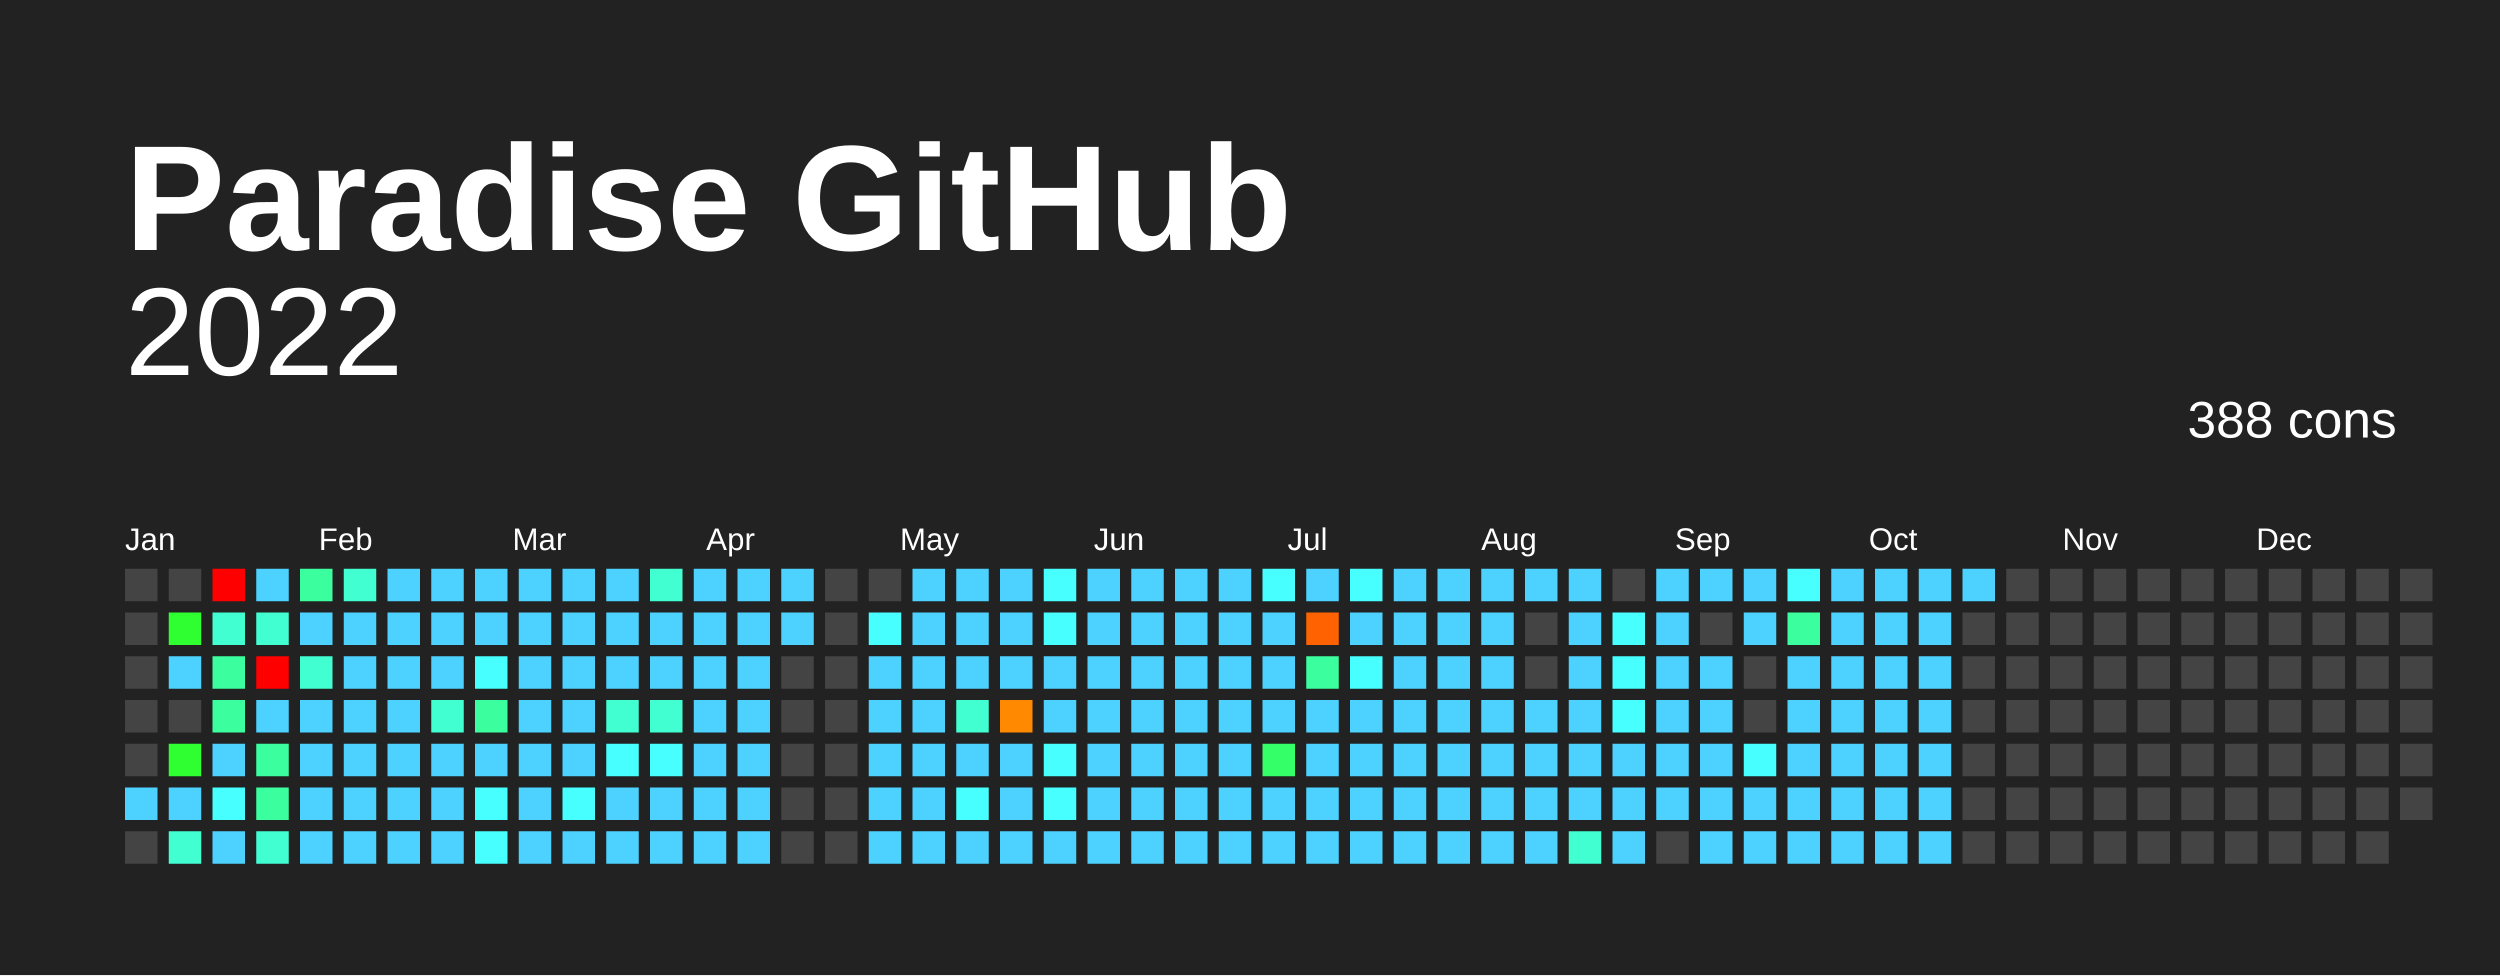
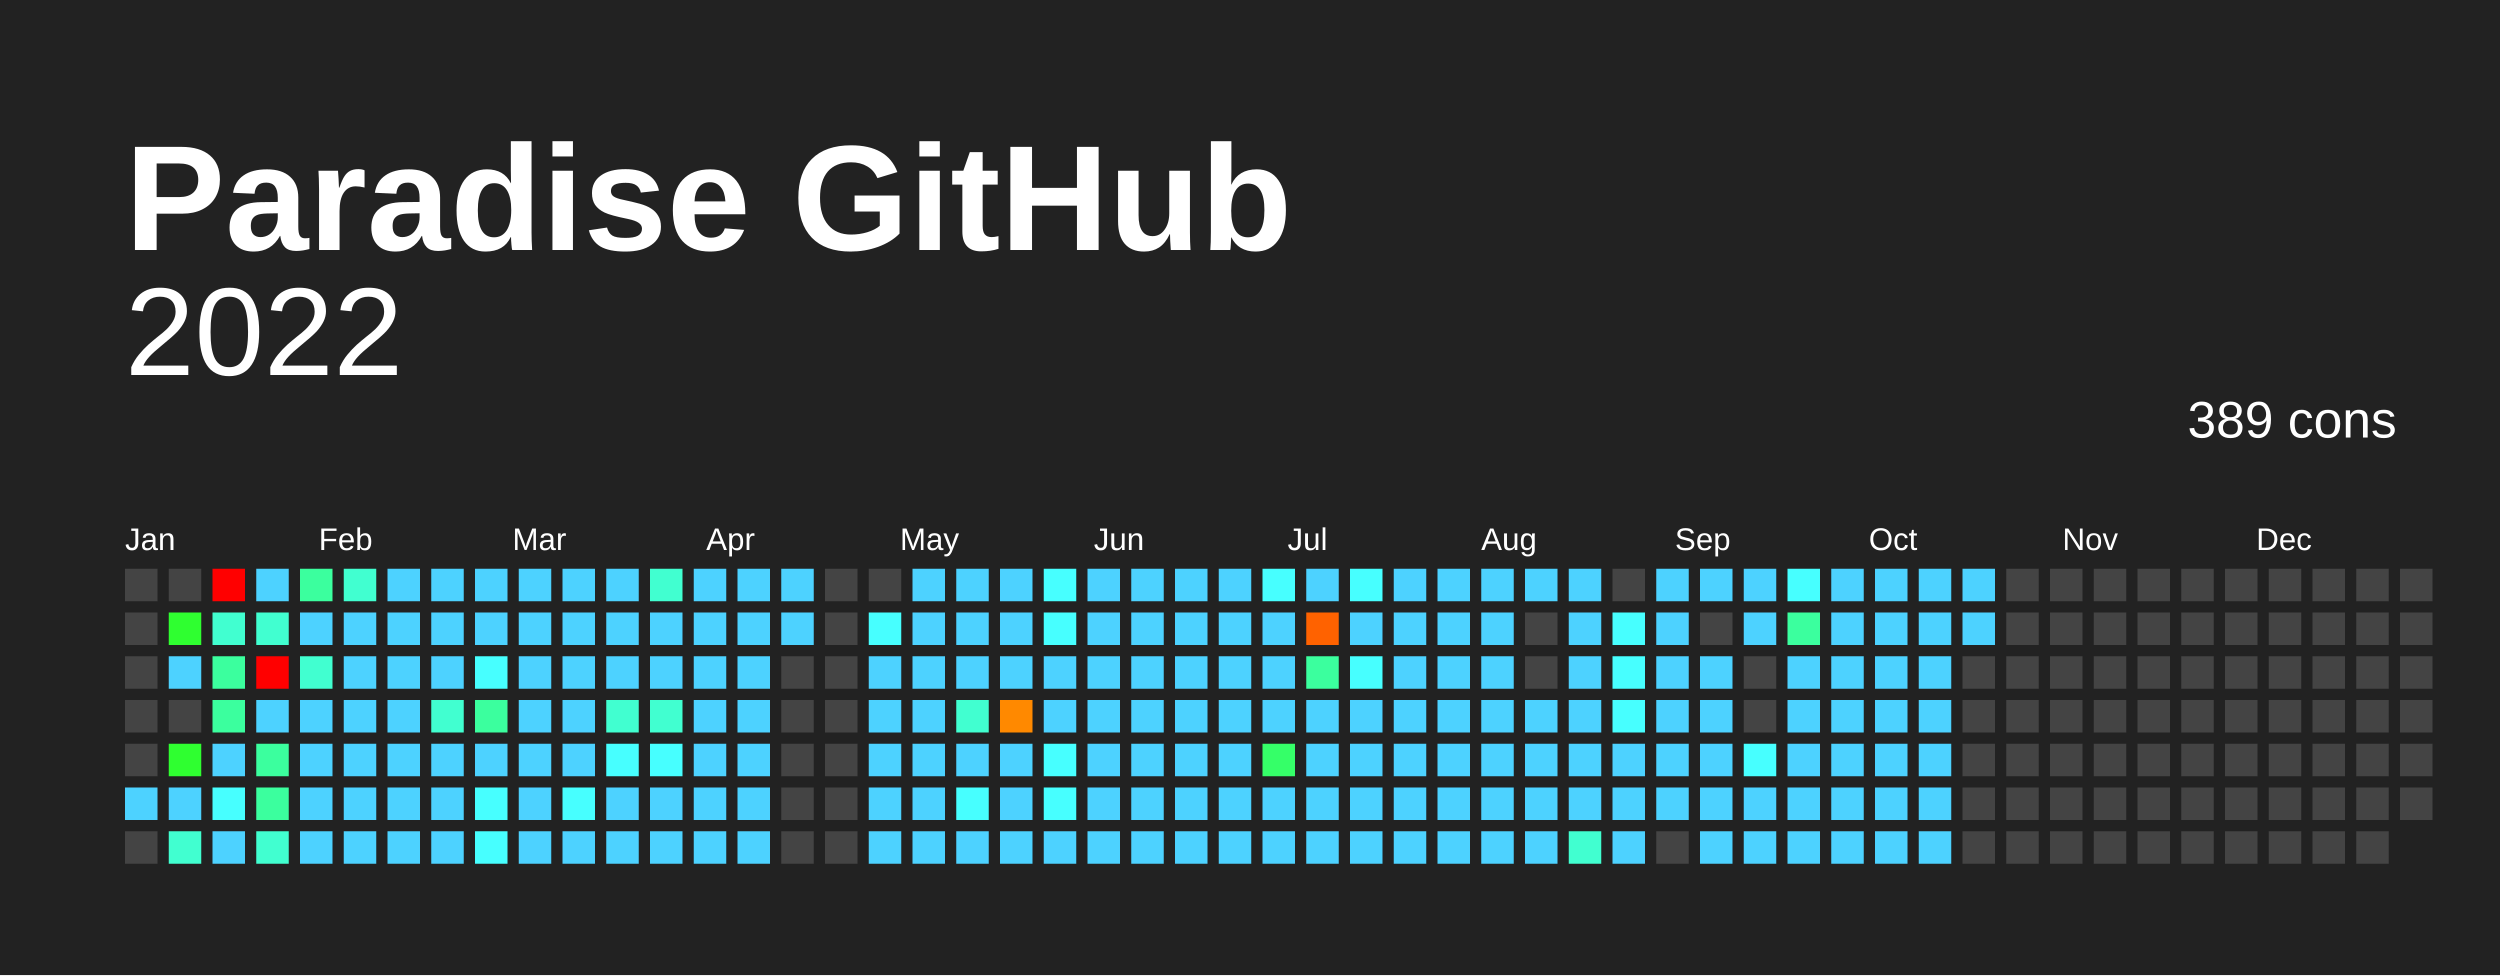
<svg xmlns="http://www.w3.org/2000/svg" baseProfile="full" height="78mm" version="1.1" viewBox="0,0,200,78" width="200mm">
  <defs />
  <rect fill="#222222" height="78" width="200" x="0" y="0" />
  <text fill="#FFFFFF" style="font-size:12px; font-family:Arial; font-weight:bold;" x="10" y="20">Paradise GitHub</text>
  <text alignment-baseline="hanging" fill="#FFFFFF" style="font-size:10.0px; font-family:Arial;" x="10" y="30">2022</text>
-   <text alignment-baseline="hanging" fill="#FFFFFF" style="font-size:4.125px; font-family:Arial;" x="175" y="35">388 cons</text>
+   <text alignment-baseline="hanging" fill="#FFFFFF" style="font-size:4.125px; font-family:Arial;" x="175" y="35">389 cons</text>
  <text fill="#FFFFFF" style="font-size:2.5px; font-family:Arial" x="10.0" y="44">Jan</text>
  <text fill="#FFFFFF" style="font-size:2.5px; font-family:Arial" x="25.5" y="44">Feb</text>
  <text fill="#FFFFFF" style="font-size:2.5px; font-family:Arial" x="41.0" y="44">Mar</text>
  <text fill="#FFFFFF" style="font-size:2.5px; font-family:Arial" x="56.5" y="44">Apr</text>
  <text fill="#FFFFFF" style="font-size:2.5px; font-family:Arial" x="72.0" y="44">May</text>
  <text fill="#FFFFFF" style="font-size:2.5px; font-family:Arial" x="87.5" y="44">Jun</text>
  <text fill="#FFFFFF" style="font-size:2.5px; font-family:Arial" x="103.0" y="44">Jul</text>
  <text fill="#FFFFFF" style="font-size:2.5px; font-family:Arial" x="118.5" y="44">Aug</text>
  <text fill="#FFFFFF" style="font-size:2.5px; font-family:Arial" x="134.0" y="44">Sep</text>
  <text fill="#FFFFFF" style="font-size:2.5px; font-family:Arial" x="149.5" y="44">Oct</text>
  <text fill="#FFFFFF" style="font-size:2.5px; font-family:Arial" x="165.0" y="44">Nov</text>
  <text fill="#FFFFFF" style="font-size:2.5px; font-family:Arial" x="180.5" y="44">Dec</text>
  <rect fill="#444444" height="2.6" width="2.6" x="10.0" y="45.5" />
  <rect fill="#444444" height="2.6" width="2.6" x="10.0" y="49.0" />
  <rect fill="#444444" height="2.6" width="2.6" x="10.0" y="52.5" />
  <rect fill="#444444" height="2.6" width="2.6" x="10.0" y="56.0" />
  <rect fill="#444444" height="2.6" width="2.6" x="10.0" y="59.5" />
  <rect fill="#4dd2ff" height="2.6" width="2.6" x="10.0" y="63.0" />
  <rect fill="#444444" height="2.6" width="2.6" x="10.0" y="66.5" />
  <rect fill="#444444" height="2.6" width="2.6" x="13.5" y="45.5" />
  <rect fill="#2fff30" height="2.6" width="2.6" x="13.5" y="49.0" />
  <rect fill="#4dd2ff" height="2.6" width="2.6" x="13.5" y="52.5" />
  <rect fill="#444444" height="2.6" width="2.6" x="13.5" y="56.0" />
  <rect fill="#2fff30" height="2.6" width="2.6" x="13.5" y="59.5" />
  <rect fill="#4dd2ff" height="2.6" width="2.6" x="13.5" y="63.0" />
  <rect fill="#41ffd0" height="2.6" width="2.6" x="13.5" y="66.5" />
  <rect fill="red" height="2.6" width="2.6" x="17.0" y="45.5" />
  <rect fill="#41ffd0" height="2.6" width="2.6" x="17.0" y="49.0" />
  <rect fill="#3bff9e" height="2.6" width="2.6" x="17.0" y="52.5" />
  <rect fill="#3bff9e" height="2.6" width="2.6" x="17.0" y="56.0" />
  <rect fill="#4dd2ff" height="2.6" width="2.6" x="17.0" y="59.5" />
  <rect fill="#47ffff" height="2.6" width="2.6" x="17.0" y="63.0" />
  <rect fill="#4dd2ff" height="2.6" width="2.6" x="17.0" y="66.5" />
  <rect fill="#4dd2ff" height="2.6" width="2.6" x="20.5" y="45.5" />
  <rect fill="#41ffd0" height="2.6" width="2.6" x="20.5" y="49.0" />
  <rect fill="red" height="2.6" width="2.6" x="20.5" y="52.5" />
  <rect fill="#4dd2ff" height="2.6" width="2.6" x="20.5" y="56.0" />
  <rect fill="#3bff9e" height="2.6" width="2.6" x="20.5" y="59.5" />
  <rect fill="#3bff9e" height="2.6" width="2.6" x="20.5" y="63.0" />
  <rect fill="#41ffd0" height="2.6" width="2.6" x="20.5" y="66.5" />
  <rect fill="#3bff9e" height="2.6" width="2.6" x="24.0" y="45.5" />
  <rect fill="#4dd2ff" height="2.6" width="2.6" x="24.0" y="49.0" />
  <rect fill="#41ffd0" height="2.6" width="2.6" x="24.0" y="52.5" />
  <rect fill="#4dd2ff" height="2.6" width="2.6" x="24.0" y="56.0" />
  <rect fill="#4dd2ff" height="2.6" width="2.6" x="24.0" y="59.5" />
  <rect fill="#4dd2ff" height="2.6" width="2.6" x="24.0" y="63.0" />
  <rect fill="#4dd2ff" height="2.6" width="2.6" x="24.0" y="66.5" />
  <rect fill="#41ffd0" height="2.6" width="2.6" x="27.5" y="45.5" />
  <rect fill="#4dd2ff" height="2.6" width="2.6" x="27.5" y="49.0" />
  <rect fill="#4dd2ff" height="2.6" width="2.6" x="27.5" y="52.5" />
  <rect fill="#4dd2ff" height="2.6" width="2.6" x="27.5" y="56.0" />
  <rect fill="#4dd2ff" height="2.6" width="2.6" x="27.5" y="59.5" />
  <rect fill="#4dd2ff" height="2.6" width="2.6" x="27.5" y="63.0" />
  <rect fill="#4dd2ff" height="2.6" width="2.6" x="27.5" y="66.5" />
  <rect fill="#4dd2ff" height="2.6" width="2.6" x="31.0" y="45.5" />
  <rect fill="#4dd2ff" height="2.6" width="2.6" x="31.0" y="49.0" />
  <rect fill="#4dd2ff" height="2.6" width="2.6" x="31.0" y="52.5" />
  <rect fill="#4dd2ff" height="2.6" width="2.6" x="31.0" y="56.0" />
  <rect fill="#4dd2ff" height="2.6" width="2.6" x="31.0" y="59.5" />
  <rect fill="#4dd2ff" height="2.6" width="2.6" x="31.0" y="63.0" />
  <rect fill="#4dd2ff" height="2.6" width="2.6" x="31.0" y="66.5" />
  <rect fill="#4dd2ff" height="2.6" width="2.6" x="34.5" y="45.5" />
  <rect fill="#4dd2ff" height="2.6" width="2.6" x="34.5" y="49.0" />
  <rect fill="#4dd2ff" height="2.6" width="2.6" x="34.5" y="52.5" />
  <rect fill="#41ffd0" height="2.6" width="2.6" x="34.5" y="56.0" />
  <rect fill="#4dd2ff" height="2.6" width="2.6" x="34.5" y="59.5" />
  <rect fill="#4dd2ff" height="2.6" width="2.6" x="34.5" y="63.0" />
  <rect fill="#4dd2ff" height="2.6" width="2.6" x="34.5" y="66.5" />
  <rect fill="#4dd2ff" height="2.6" width="2.6" x="38.0" y="45.5" />
  <rect fill="#4dd2ff" height="2.6" width="2.6" x="38.0" y="49.0" />
  <rect fill="#47ffff" height="2.6" width="2.6" x="38.0" y="52.5" />
  <rect fill="#3bff9e" height="2.6" width="2.6" x="38.0" y="56.0" />
  <rect fill="#4dd2ff" height="2.6" width="2.6" x="38.0" y="59.5" />
  <rect fill="#47ffff" height="2.6" width="2.6" x="38.0" y="63.0" />
  <rect fill="#47ffff" height="2.6" width="2.6" x="38.0" y="66.5" />
  <rect fill="#4dd2ff" height="2.6" width="2.6" x="41.5" y="45.5" />
  <rect fill="#4dd2ff" height="2.6" width="2.6" x="41.5" y="49.0" />
  <rect fill="#4dd2ff" height="2.6" width="2.6" x="41.5" y="52.5" />
  <rect fill="#4dd2ff" height="2.6" width="2.6" x="41.5" y="56.0" />
  <rect fill="#4dd2ff" height="2.6" width="2.6" x="41.5" y="59.5" />
  <rect fill="#4dd2ff" height="2.6" width="2.6" x="41.5" y="63.0" />
  <rect fill="#4dd2ff" height="2.6" width="2.6" x="41.5" y="66.5" />
  <rect fill="#4dd2ff" height="2.6" width="2.6" x="45.0" y="45.5" />
  <rect fill="#4dd2ff" height="2.6" width="2.6" x="45.0" y="49.0" />
  <rect fill="#4dd2ff" height="2.6" width="2.6" x="45.0" y="52.5" />
  <rect fill="#4dd2ff" height="2.6" width="2.6" x="45.0" y="56.0" />
  <rect fill="#4dd2ff" height="2.6" width="2.6" x="45.0" y="59.5" />
  <rect fill="#47ffff" height="2.6" width="2.6" x="45.0" y="63.0" />
  <rect fill="#4dd2ff" height="2.6" width="2.6" x="45.0" y="66.5" />
  <rect fill="#4dd2ff" height="2.6" width="2.6" x="48.5" y="45.5" />
  <rect fill="#4dd2ff" height="2.6" width="2.6" x="48.5" y="49.0" />
  <rect fill="#4dd2ff" height="2.6" width="2.6" x="48.5" y="52.5" />
  <rect fill="#41ffd0" height="2.6" width="2.6" x="48.5" y="56.0" />
  <rect fill="#47ffff" height="2.6" width="2.6" x="48.5" y="59.5" />
  <rect fill="#4dd2ff" height="2.6" width="2.6" x="48.5" y="63.0" />
  <rect fill="#4dd2ff" height="2.6" width="2.6" x="48.5" y="66.5" />
  <rect fill="#41ffd0" height="2.6" width="2.6" x="52.0" y="45.5" />
  <rect fill="#4dd2ff" height="2.6" width="2.6" x="52.0" y="49.0" />
  <rect fill="#4dd2ff" height="2.6" width="2.6" x="52.0" y="52.5" />
  <rect fill="#41ffd0" height="2.6" width="2.6" x="52.0" y="56.0" />
  <rect fill="#47ffff" height="2.6" width="2.6" x="52.0" y="59.5" />
  <rect fill="#4dd2ff" height="2.6" width="2.6" x="52.0" y="63.0" />
  <rect fill="#4dd2ff" height="2.6" width="2.6" x="52.0" y="66.5" />
  <rect fill="#4dd2ff" height="2.6" width="2.6" x="55.5" y="45.5" />
  <rect fill="#4dd2ff" height="2.6" width="2.6" x="55.5" y="49.0" />
  <rect fill="#4dd2ff" height="2.6" width="2.6" x="55.5" y="52.5" />
  <rect fill="#4dd2ff" height="2.6" width="2.6" x="55.5" y="56.0" />
  <rect fill="#4dd2ff" height="2.6" width="2.6" x="55.5" y="59.5" />
  <rect fill="#4dd2ff" height="2.6" width="2.6" x="55.5" y="63.0" />
  <rect fill="#4dd2ff" height="2.6" width="2.6" x="55.5" y="66.5" />
  <rect fill="#4dd2ff" height="2.6" width="2.6" x="59.0" y="45.5" />
  <rect fill="#4dd2ff" height="2.6" width="2.6" x="59.0" y="49.0" />
  <rect fill="#4dd2ff" height="2.6" width="2.6" x="59.0" y="52.5" />
  <rect fill="#4dd2ff" height="2.6" width="2.6" x="59.0" y="56.0" />
  <rect fill="#4dd2ff" height="2.6" width="2.6" x="59.0" y="59.5" />
  <rect fill="#4dd2ff" height="2.6" width="2.6" x="59.0" y="63.0" />
  <rect fill="#4dd2ff" height="2.6" width="2.6" x="59.0" y="66.5" />
  <rect fill="#4dd2ff" height="2.6" width="2.6" x="62.5" y="45.5" />
  <rect fill="#4dd2ff" height="2.6" width="2.6" x="62.5" y="49.0" />
  <rect fill="#444444" height="2.6" width="2.6" x="62.5" y="52.5" />
  <rect fill="#444444" height="2.6" width="2.6" x="62.5" y="56.0" />
  <rect fill="#444444" height="2.6" width="2.6" x="62.5" y="59.5" />
  <rect fill="#444444" height="2.6" width="2.6" x="62.5" y="63.0" />
  <rect fill="#444444" height="2.6" width="2.6" x="62.5" y="66.5" />
  <rect fill="#444444" height="2.6" width="2.6" x="66.0" y="45.5" />
  <rect fill="#444444" height="2.6" width="2.6" x="66.0" y="49.0" />
  <rect fill="#444444" height="2.6" width="2.6" x="66.0" y="52.5" />
  <rect fill="#444444" height="2.6" width="2.6" x="66.0" y="56.0" />
  <rect fill="#444444" height="2.6" width="2.6" x="66.0" y="59.5" />
  <rect fill="#444444" height="2.6" width="2.6" x="66.0" y="63.0" />
  <rect fill="#444444" height="2.6" width="2.6" x="66.0" y="66.5" />
  <rect fill="#444444" height="2.6" width="2.6" x="69.5" y="45.5" />
  <rect fill="#47ffff" height="2.6" width="2.6" x="69.5" y="49.0" />
  <rect fill="#4dd2ff" height="2.6" width="2.6" x="69.5" y="52.5" />
  <rect fill="#4dd2ff" height="2.6" width="2.6" x="69.5" y="56.0" />
  <rect fill="#4dd2ff" height="2.6" width="2.6" x="69.5" y="59.5" />
  <rect fill="#4dd2ff" height="2.6" width="2.6" x="69.5" y="63.0" />
  <rect fill="#4dd2ff" height="2.6" width="2.6" x="69.5" y="66.5" />
  <rect fill="#4dd2ff" height="2.6" width="2.6" x="73.0" y="45.5" />
  <rect fill="#4dd2ff" height="2.6" width="2.6" x="73.0" y="49.0" />
  <rect fill="#4dd2ff" height="2.6" width="2.6" x="73.0" y="52.5" />
  <rect fill="#4dd2ff" height="2.6" width="2.6" x="73.0" y="56.0" />
  <rect fill="#4dd2ff" height="2.6" width="2.6" x="73.0" y="59.5" />
  <rect fill="#4dd2ff" height="2.6" width="2.6" x="73.0" y="63.0" />
  <rect fill="#4dd2ff" height="2.6" width="2.6" x="73.0" y="66.5" />
  <rect fill="#4dd2ff" height="2.6" width="2.6" x="76.5" y="45.5" />
  <rect fill="#4dd2ff" height="2.6" width="2.6" x="76.5" y="49.0" />
  <rect fill="#4dd2ff" height="2.6" width="2.6" x="76.5" y="52.5" />
  <rect fill="#41ffd0" height="2.6" width="2.6" x="76.5" y="56.0" />
  <rect fill="#4dd2ff" height="2.6" width="2.6" x="76.5" y="59.5" />
  <rect fill="#47ffff" height="2.6" width="2.6" x="76.5" y="63.0" />
  <rect fill="#4dd2ff" height="2.6" width="2.6" x="76.5" y="66.5" />
  <rect fill="#4dd2ff" height="2.6" width="2.6" x="80.0" y="45.5" />
  <rect fill="#4dd2ff" height="2.6" width="2.6" x="80.0" y="49.0" />
  <rect fill="#4dd2ff" height="2.6" width="2.6" x="80.0" y="52.5" />
  <rect fill="#ff8900" height="2.6" width="2.6" x="80.0" y="56.0" />
  <rect fill="#4dd2ff" height="2.6" width="2.6" x="80.0" y="59.5" />
  <rect fill="#4dd2ff" height="2.6" width="2.6" x="80.0" y="63.0" />
  <rect fill="#4dd2ff" height="2.6" width="2.6" x="80.0" y="66.5" />
  <rect fill="#47ffff" height="2.6" width="2.6" x="83.5" y="45.5" />
  <rect fill="#47ffff" height="2.6" width="2.6" x="83.5" y="49.0" />
  <rect fill="#4dd2ff" height="2.6" width="2.6" x="83.5" y="52.5" />
  <rect fill="#4dd2ff" height="2.6" width="2.6" x="83.5" y="56.0" />
  <rect fill="#47ffff" height="2.6" width="2.6" x="83.5" y="59.5" />
  <rect fill="#47ffff" height="2.6" width="2.6" x="83.5" y="63.0" />
  <rect fill="#4dd2ff" height="2.6" width="2.6" x="83.5" y="66.5" />
  <rect fill="#4dd2ff" height="2.6" width="2.6" x="87.0" y="45.5" />
  <rect fill="#4dd2ff" height="2.6" width="2.6" x="87.0" y="49.0" />
  <rect fill="#4dd2ff" height="2.6" width="2.6" x="87.0" y="52.5" />
  <rect fill="#4dd2ff" height="2.6" width="2.6" x="87.0" y="56.0" />
  <rect fill="#4dd2ff" height="2.6" width="2.6" x="87.0" y="59.5" />
  <rect fill="#4dd2ff" height="2.6" width="2.6" x="87.0" y="63.0" />
  <rect fill="#4dd2ff" height="2.6" width="2.6" x="87.0" y="66.5" />
  <rect fill="#4dd2ff" height="2.6" width="2.6" x="90.5" y="45.5" />
  <rect fill="#4dd2ff" height="2.6" width="2.6" x="90.5" y="49.0" />
  <rect fill="#4dd2ff" height="2.6" width="2.6" x="90.5" y="52.5" />
  <rect fill="#4dd2ff" height="2.6" width="2.6" x="90.5" y="56.0" />
  <rect fill="#4dd2ff" height="2.6" width="2.6" x="90.5" y="59.5" />
  <rect fill="#4dd2ff" height="2.6" width="2.6" x="90.5" y="63.0" />
  <rect fill="#4dd2ff" height="2.6" width="2.6" x="90.5" y="66.5" />
  <rect fill="#4dd2ff" height="2.6" width="2.6" x="94.0" y="45.5" />
  <rect fill="#4dd2ff" height="2.6" width="2.6" x="94.0" y="49.0" />
  <rect fill="#4dd2ff" height="2.6" width="2.6" x="94.0" y="52.5" />
  <rect fill="#4dd2ff" height="2.6" width="2.6" x="94.0" y="56.0" />
  <rect fill="#4dd2ff" height="2.6" width="2.6" x="94.0" y="59.5" />
  <rect fill="#4dd2ff" height="2.6" width="2.6" x="94.0" y="63.0" />
  <rect fill="#4dd2ff" height="2.6" width="2.6" x="94.0" y="66.5" />
  <rect fill="#4dd2ff" height="2.6" width="2.6" x="97.5" y="45.5" />
  <rect fill="#4dd2ff" height="2.6" width="2.6" x="97.5" y="49.0" />
  <rect fill="#4dd2ff" height="2.6" width="2.6" x="97.5" y="52.5" />
  <rect fill="#4dd2ff" height="2.6" width="2.6" x="97.5" y="56.0" />
  <rect fill="#4dd2ff" height="2.6" width="2.6" x="97.5" y="59.5" />
  <rect fill="#4dd2ff" height="2.6" width="2.6" x="97.5" y="63.0" />
  <rect fill="#4dd2ff" height="2.6" width="2.6" x="97.5" y="66.5" />
  <rect fill="#47ffff" height="2.6" width="2.6" x="101.0" y="45.5" />
  <rect fill="#4dd2ff" height="2.6" width="2.6" x="101.0" y="49.0" />
  <rect fill="#4dd2ff" height="2.6" width="2.6" x="101.0" y="52.5" />
  <rect fill="#4dd2ff" height="2.6" width="2.6" x="101.0" y="56.0" />
  <rect fill="#35ff68" height="2.6" width="2.6" x="101.0" y="59.5" />
  <rect fill="#4dd2ff" height="2.6" width="2.6" x="101.0" y="63.0" />
  <rect fill="#4dd2ff" height="2.6" width="2.6" x="101.0" y="66.5" />
  <rect fill="#4dd2ff" height="2.6" width="2.6" x="104.5" y="45.5" />
  <rect fill="#ff6200" height="2.6" width="2.6" x="104.5" y="49.0" />
  <rect fill="#3bff9e" height="2.6" width="2.6" x="104.5" y="52.5" />
  <rect fill="#4dd2ff" height="2.6" width="2.6" x="104.5" y="56.0" />
  <rect fill="#4dd2ff" height="2.6" width="2.6" x="104.5" y="59.5" />
  <rect fill="#4dd2ff" height="2.6" width="2.6" x="104.5" y="63.0" />
  <rect fill="#4dd2ff" height="2.6" width="2.6" x="104.5" y="66.5" />
  <rect fill="#47ffff" height="2.6" width="2.6" x="108.0" y="45.5" />
  <rect fill="#4dd2ff" height="2.6" width="2.6" x="108.0" y="49.0" />
  <rect fill="#47ffff" height="2.6" width="2.6" x="108.0" y="52.5" />
  <rect fill="#4dd2ff" height="2.6" width="2.6" x="108.0" y="56.0" />
  <rect fill="#4dd2ff" height="2.6" width="2.6" x="108.0" y="59.5" />
  <rect fill="#4dd2ff" height="2.6" width="2.6" x="108.0" y="63.0" />
  <rect fill="#4dd2ff" height="2.6" width="2.6" x="108.0" y="66.5" />
  <rect fill="#4dd2ff" height="2.6" width="2.6" x="111.5" y="45.5" />
  <rect fill="#4dd2ff" height="2.6" width="2.6" x="111.5" y="49.0" />
  <rect fill="#4dd2ff" height="2.6" width="2.6" x="111.5" y="52.5" />
  <rect fill="#4dd2ff" height="2.6" width="2.6" x="111.5" y="56.0" />
  <rect fill="#4dd2ff" height="2.6" width="2.6" x="111.5" y="59.5" />
  <rect fill="#4dd2ff" height="2.6" width="2.6" x="111.5" y="63.0" />
  <rect fill="#4dd2ff" height="2.6" width="2.6" x="111.5" y="66.5" />
  <rect fill="#4dd2ff" height="2.6" width="2.6" x="115.0" y="45.5" />
  <rect fill="#4dd2ff" height="2.6" width="2.6" x="115.0" y="49.0" />
  <rect fill="#4dd2ff" height="2.6" width="2.6" x="115.0" y="52.5" />
  <rect fill="#4dd2ff" height="2.6" width="2.6" x="115.0" y="56.0" />
  <rect fill="#4dd2ff" height="2.6" width="2.6" x="115.0" y="59.5" />
  <rect fill="#4dd2ff" height="2.6" width="2.6" x="115.0" y="63.0" />
  <rect fill="#4dd2ff" height="2.6" width="2.6" x="115.0" y="66.5" />
  <rect fill="#4dd2ff" height="2.6" width="2.6" x="118.5" y="45.5" />
  <rect fill="#4dd2ff" height="2.6" width="2.6" x="118.5" y="49.0" />
  <rect fill="#4dd2ff" height="2.6" width="2.6" x="118.5" y="52.5" />
  <rect fill="#4dd2ff" height="2.6" width="2.6" x="118.5" y="56.0" />
  <rect fill="#4dd2ff" height="2.6" width="2.6" x="118.5" y="59.5" />
  <rect fill="#4dd2ff" height="2.6" width="2.6" x="118.5" y="63.0" />
  <rect fill="#4dd2ff" height="2.6" width="2.6" x="118.5" y="66.5" />
  <rect fill="#4dd2ff" height="2.6" width="2.6" x="122.0" y="45.5" />
  <rect fill="#444444" height="2.6" width="2.6" x="122.0" y="49.0" />
  <rect fill="#444444" height="2.6" width="2.6" x="122.0" y="52.5" />
  <rect fill="#4dd2ff" height="2.6" width="2.6" x="122.0" y="56.0" />
  <rect fill="#4dd2ff" height="2.6" width="2.6" x="122.0" y="59.5" />
  <rect fill="#4dd2ff" height="2.6" width="2.6" x="122.0" y="63.0" />
  <rect fill="#4dd2ff" height="2.6" width="2.6" x="122.0" y="66.5" />
  <rect fill="#4dd2ff" height="2.6" width="2.6" x="125.5" y="45.5" />
  <rect fill="#4dd2ff" height="2.6" width="2.6" x="125.5" y="49.0" />
  <rect fill="#4dd2ff" height="2.6" width="2.6" x="125.5" y="52.5" />
  <rect fill="#4dd2ff" height="2.6" width="2.6" x="125.5" y="56.0" />
  <rect fill="#4dd2ff" height="2.6" width="2.6" x="125.5" y="59.5" />
  <rect fill="#4dd2ff" height="2.6" width="2.6" x="125.5" y="63.0" />
  <rect fill="#41ffd0" height="2.6" width="2.6" x="125.5" y="66.5" />
  <rect fill="#444444" height="2.6" width="2.6" x="129.0" y="45.5" />
  <rect fill="#47ffff" height="2.6" width="2.6" x="129.0" y="49.0" />
  <rect fill="#47ffff" height="2.6" width="2.6" x="129.0" y="52.5" />
  <rect fill="#47ffff" height="2.6" width="2.6" x="129.0" y="56.0" />
  <rect fill="#4dd2ff" height="2.6" width="2.6" x="129.0" y="59.5" />
  <rect fill="#4dd2ff" height="2.6" width="2.6" x="129.0" y="63.0" />
  <rect fill="#4dd2ff" height="2.6" width="2.6" x="129.0" y="66.5" />
  <rect fill="#4dd2ff" height="2.6" width="2.6" x="132.5" y="45.5" />
  <rect fill="#4dd2ff" height="2.6" width="2.6" x="132.5" y="49.0" />
  <rect fill="#4dd2ff" height="2.6" width="2.6" x="132.5" y="52.5" />
  <rect fill="#4dd2ff" height="2.6" width="2.6" x="132.5" y="56.0" />
  <rect fill="#4dd2ff" height="2.6" width="2.6" x="132.5" y="59.5" />
  <rect fill="#4dd2ff" height="2.6" width="2.6" x="132.5" y="63.0" />
  <rect fill="#444444" height="2.6" width="2.6" x="132.5" y="66.5" />
  <rect fill="#4dd2ff" height="2.6" width="2.6" x="136.0" y="45.5" />
  <rect fill="#444444" height="2.6" width="2.6" x="136.0" y="49.0" />
  <rect fill="#4dd2ff" height="2.6" width="2.6" x="136.0" y="52.5" />
  <rect fill="#4dd2ff" height="2.6" width="2.6" x="136.0" y="56.0" />
  <rect fill="#4dd2ff" height="2.6" width="2.6" x="136.0" y="59.5" />
  <rect fill="#4dd2ff" height="2.6" width="2.6" x="136.0" y="63.0" />
  <rect fill="#4dd2ff" height="2.6" width="2.6" x="136.0" y="66.5" />
  <rect fill="#4dd2ff" height="2.6" width="2.6" x="139.5" y="45.5" />
  <rect fill="#4dd2ff" height="2.6" width="2.6" x="139.5" y="49.0" />
  <rect fill="#444444" height="2.6" width="2.6" x="139.5" y="52.5" />
  <rect fill="#444444" height="2.6" width="2.6" x="139.5" y="56.0" />
  <rect fill="#47ffff" height="2.6" width="2.6" x="139.5" y="59.5" />
  <rect fill="#4dd2ff" height="2.6" width="2.6" x="139.5" y="63.0" />
  <rect fill="#4dd2ff" height="2.6" width="2.6" x="139.5" y="66.5" />
  <rect fill="#47ffff" height="2.6" width="2.6" x="143.0" y="45.5" />
  <rect fill="#3bff9e" height="2.6" width="2.6" x="143.0" y="49.0" />
  <rect fill="#4dd2ff" height="2.6" width="2.6" x="143.0" y="52.5" />
  <rect fill="#4dd2ff" height="2.6" width="2.6" x="143.0" y="56.0" />
  <rect fill="#4dd2ff" height="2.6" width="2.6" x="143.0" y="59.5" />
  <rect fill="#4dd2ff" height="2.6" width="2.6" x="143.0" y="63.0" />
  <rect fill="#4dd2ff" height="2.6" width="2.6" x="143.0" y="66.5" />
  <rect fill="#4dd2ff" height="2.6" width="2.6" x="146.5" y="45.5" />
  <rect fill="#4dd2ff" height="2.6" width="2.6" x="146.5" y="49.0" />
  <rect fill="#4dd2ff" height="2.6" width="2.6" x="146.5" y="52.5" />
  <rect fill="#4dd2ff" height="2.6" width="2.6" x="146.5" y="56.0" />
  <rect fill="#4dd2ff" height="2.6" width="2.6" x="146.5" y="59.5" />
  <rect fill="#4dd2ff" height="2.6" width="2.6" x="146.5" y="63.0" />
  <rect fill="#4dd2ff" height="2.6" width="2.6" x="146.5" y="66.5" />
  <rect fill="#4dd2ff" height="2.6" width="2.6" x="150.0" y="45.5" />
  <rect fill="#4dd2ff" height="2.6" width="2.6" x="150.0" y="49.0" />
  <rect fill="#4dd2ff" height="2.6" width="2.6" x="150.0" y="52.5" />
  <rect fill="#4dd2ff" height="2.6" width="2.6" x="150.0" y="56.0" />
  <rect fill="#4dd2ff" height="2.6" width="2.6" x="150.0" y="59.5" />
  <rect fill="#4dd2ff" height="2.6" width="2.6" x="150.0" y="63.0" />
  <rect fill="#4dd2ff" height="2.6" width="2.6" x="150.0" y="66.5" />
  <rect fill="#4dd2ff" height="2.6" width="2.6" x="153.5" y="45.5" />
  <rect fill="#4dd2ff" height="2.6" width="2.6" x="153.5" y="49.0" />
  <rect fill="#4dd2ff" height="2.6" width="2.6" x="153.5" y="52.5" />
  <rect fill="#4dd2ff" height="2.6" width="2.6" x="153.5" y="56.0" />
  <rect fill="#4dd2ff" height="2.6" width="2.6" x="153.5" y="59.5" />
  <rect fill="#4dd2ff" height="2.6" width="2.6" x="153.5" y="63.0" />
  <rect fill="#4dd2ff" height="2.6" width="2.6" x="153.5" y="66.5" />
  <rect fill="#4dd2ff" height="2.6" width="2.6" x="157.0" y="45.5" />
-   <rect fill="#444444" height="2.6" width="2.6" x="157.0" y="49.0" />
+   <rect fill="#4dd2ff" height="2.6" width="2.6" x="157.0" y="49.0" />
  <rect fill="#444444" height="2.6" width="2.6" x="157.0" y="52.5" />
  <rect fill="#444444" height="2.6" width="2.6" x="157.0" y="56.0" />
  <rect fill="#444444" height="2.6" width="2.6" x="157.0" y="59.5" />
  <rect fill="#444444" height="2.6" width="2.6" x="157.0" y="63.0" />
  <rect fill="#444444" height="2.6" width="2.6" x="157.0" y="66.5" />
  <rect fill="#444444" height="2.6" width="2.6" x="160.5" y="45.5" />
  <rect fill="#444444" height="2.6" width="2.6" x="160.5" y="49.0" />
  <rect fill="#444444" height="2.6" width="2.6" x="160.5" y="52.5" />
  <rect fill="#444444" height="2.6" width="2.6" x="160.5" y="56.0" />
  <rect fill="#444444" height="2.6" width="2.6" x="160.5" y="59.5" />
  <rect fill="#444444" height="2.6" width="2.6" x="160.5" y="63.0" />
  <rect fill="#444444" height="2.6" width="2.6" x="160.5" y="66.5" />
  <rect fill="#444444" height="2.6" width="2.6" x="164.0" y="45.5" />
  <rect fill="#444444" height="2.6" width="2.6" x="164.0" y="49.0" />
  <rect fill="#444444" height="2.6" width="2.6" x="164.0" y="52.5" />
  <rect fill="#444444" height="2.6" width="2.6" x="164.0" y="56.0" />
  <rect fill="#444444" height="2.6" width="2.6" x="164.0" y="59.5" />
  <rect fill="#444444" height="2.6" width="2.6" x="164.0" y="63.0" />
  <rect fill="#444444" height="2.6" width="2.6" x="164.0" y="66.5" />
  <rect fill="#444444" height="2.6" width="2.6" x="167.5" y="45.5" />
  <rect fill="#444444" height="2.6" width="2.6" x="167.5" y="49.0" />
  <rect fill="#444444" height="2.6" width="2.6" x="167.5" y="52.5" />
  <rect fill="#444444" height="2.6" width="2.6" x="167.5" y="56.0" />
  <rect fill="#444444" height="2.6" width="2.6" x="167.5" y="59.5" />
  <rect fill="#444444" height="2.6" width="2.6" x="167.5" y="63.0" />
  <rect fill="#444444" height="2.6" width="2.6" x="167.5" y="66.5" />
  <rect fill="#444444" height="2.6" width="2.6" x="171.0" y="45.5" />
  <rect fill="#444444" height="2.6" width="2.6" x="171.0" y="49.0" />
  <rect fill="#444444" height="2.6" width="2.6" x="171.0" y="52.5" />
  <rect fill="#444444" height="2.6" width="2.6" x="171.0" y="56.0" />
  <rect fill="#444444" height="2.6" width="2.6" x="171.0" y="59.5" />
  <rect fill="#444444" height="2.6" width="2.6" x="171.0" y="63.0" />
  <rect fill="#444444" height="2.6" width="2.6" x="171.0" y="66.5" />
  <rect fill="#444444" height="2.6" width="2.6" x="174.5" y="45.5" />
  <rect fill="#444444" height="2.6" width="2.6" x="174.5" y="49.0" />
  <rect fill="#444444" height="2.6" width="2.6" x="174.5" y="52.5" />
  <rect fill="#444444" height="2.6" width="2.6" x="174.5" y="56.0" />
  <rect fill="#444444" height="2.6" width="2.6" x="174.5" y="59.5" />
  <rect fill="#444444" height="2.6" width="2.6" x="174.5" y="63.0" />
  <rect fill="#444444" height="2.6" width="2.6" x="174.5" y="66.5" />
  <rect fill="#444444" height="2.6" width="2.6" x="178.0" y="45.5" />
  <rect fill="#444444" height="2.6" width="2.6" x="178.0" y="49.0" />
  <rect fill="#444444" height="2.6" width="2.6" x="178.0" y="52.5" />
  <rect fill="#444444" height="2.6" width="2.6" x="178.0" y="56.0" />
  <rect fill="#444444" height="2.6" width="2.6" x="178.0" y="59.5" />
  <rect fill="#444444" height="2.6" width="2.6" x="178.0" y="63.0" />
  <rect fill="#444444" height="2.6" width="2.6" x="178.0" y="66.5" />
  <rect fill="#444444" height="2.6" width="2.6" x="181.5" y="45.5" />
  <rect fill="#444444" height="2.6" width="2.6" x="181.5" y="49.0" />
  <rect fill="#444444" height="2.6" width="2.6" x="181.5" y="52.5" />
  <rect fill="#444444" height="2.6" width="2.6" x="181.5" y="56.0" />
  <rect fill="#444444" height="2.6" width="2.6" x="181.5" y="59.5" />
  <rect fill="#444444" height="2.6" width="2.6" x="181.5" y="63.0" />
  <rect fill="#444444" height="2.6" width="2.6" x="181.5" y="66.5" />
  <rect fill="#444444" height="2.6" width="2.6" x="185.0" y="45.5" />
  <rect fill="#444444" height="2.6" width="2.6" x="185.0" y="49.0" />
  <rect fill="#444444" height="2.6" width="2.6" x="185.0" y="52.5" />
  <rect fill="#444444" height="2.6" width="2.6" x="185.0" y="56.0" />
  <rect fill="#444444" height="2.6" width="2.6" x="185.0" y="59.5" />
  <rect fill="#444444" height="2.6" width="2.6" x="185.0" y="63.0" />
  <rect fill="#444444" height="2.6" width="2.6" x="185.0" y="66.5" />
  <rect fill="#444444" height="2.6" width="2.6" x="188.5" y="45.5" />
  <rect fill="#444444" height="2.6" width="2.6" x="188.5" y="49.0" />
  <rect fill="#444444" height="2.6" width="2.6" x="188.5" y="52.5" />
  <rect fill="#444444" height="2.6" width="2.6" x="188.5" y="56.0" />
  <rect fill="#444444" height="2.6" width="2.6" x="188.5" y="59.5" />
  <rect fill="#444444" height="2.6" width="2.6" x="188.5" y="63.0" />
  <rect fill="#444444" height="2.6" width="2.6" x="188.5" y="66.5" />
  <rect fill="#444444" height="2.6" width="2.6" x="192.0" y="45.5" />
  <rect fill="#444444" height="2.6" width="2.6" x="192.0" y="49.0" />
  <rect fill="#444444" height="2.6" width="2.6" x="192.0" y="52.5" />
  <rect fill="#444444" height="2.6" width="2.6" x="192.0" y="56.0" />
  <rect fill="#444444" height="2.6" width="2.6" x="192.0" y="59.5" />
  <rect fill="#444444" height="2.6" width="2.6" x="192.0" y="63.0" />
</svg>
